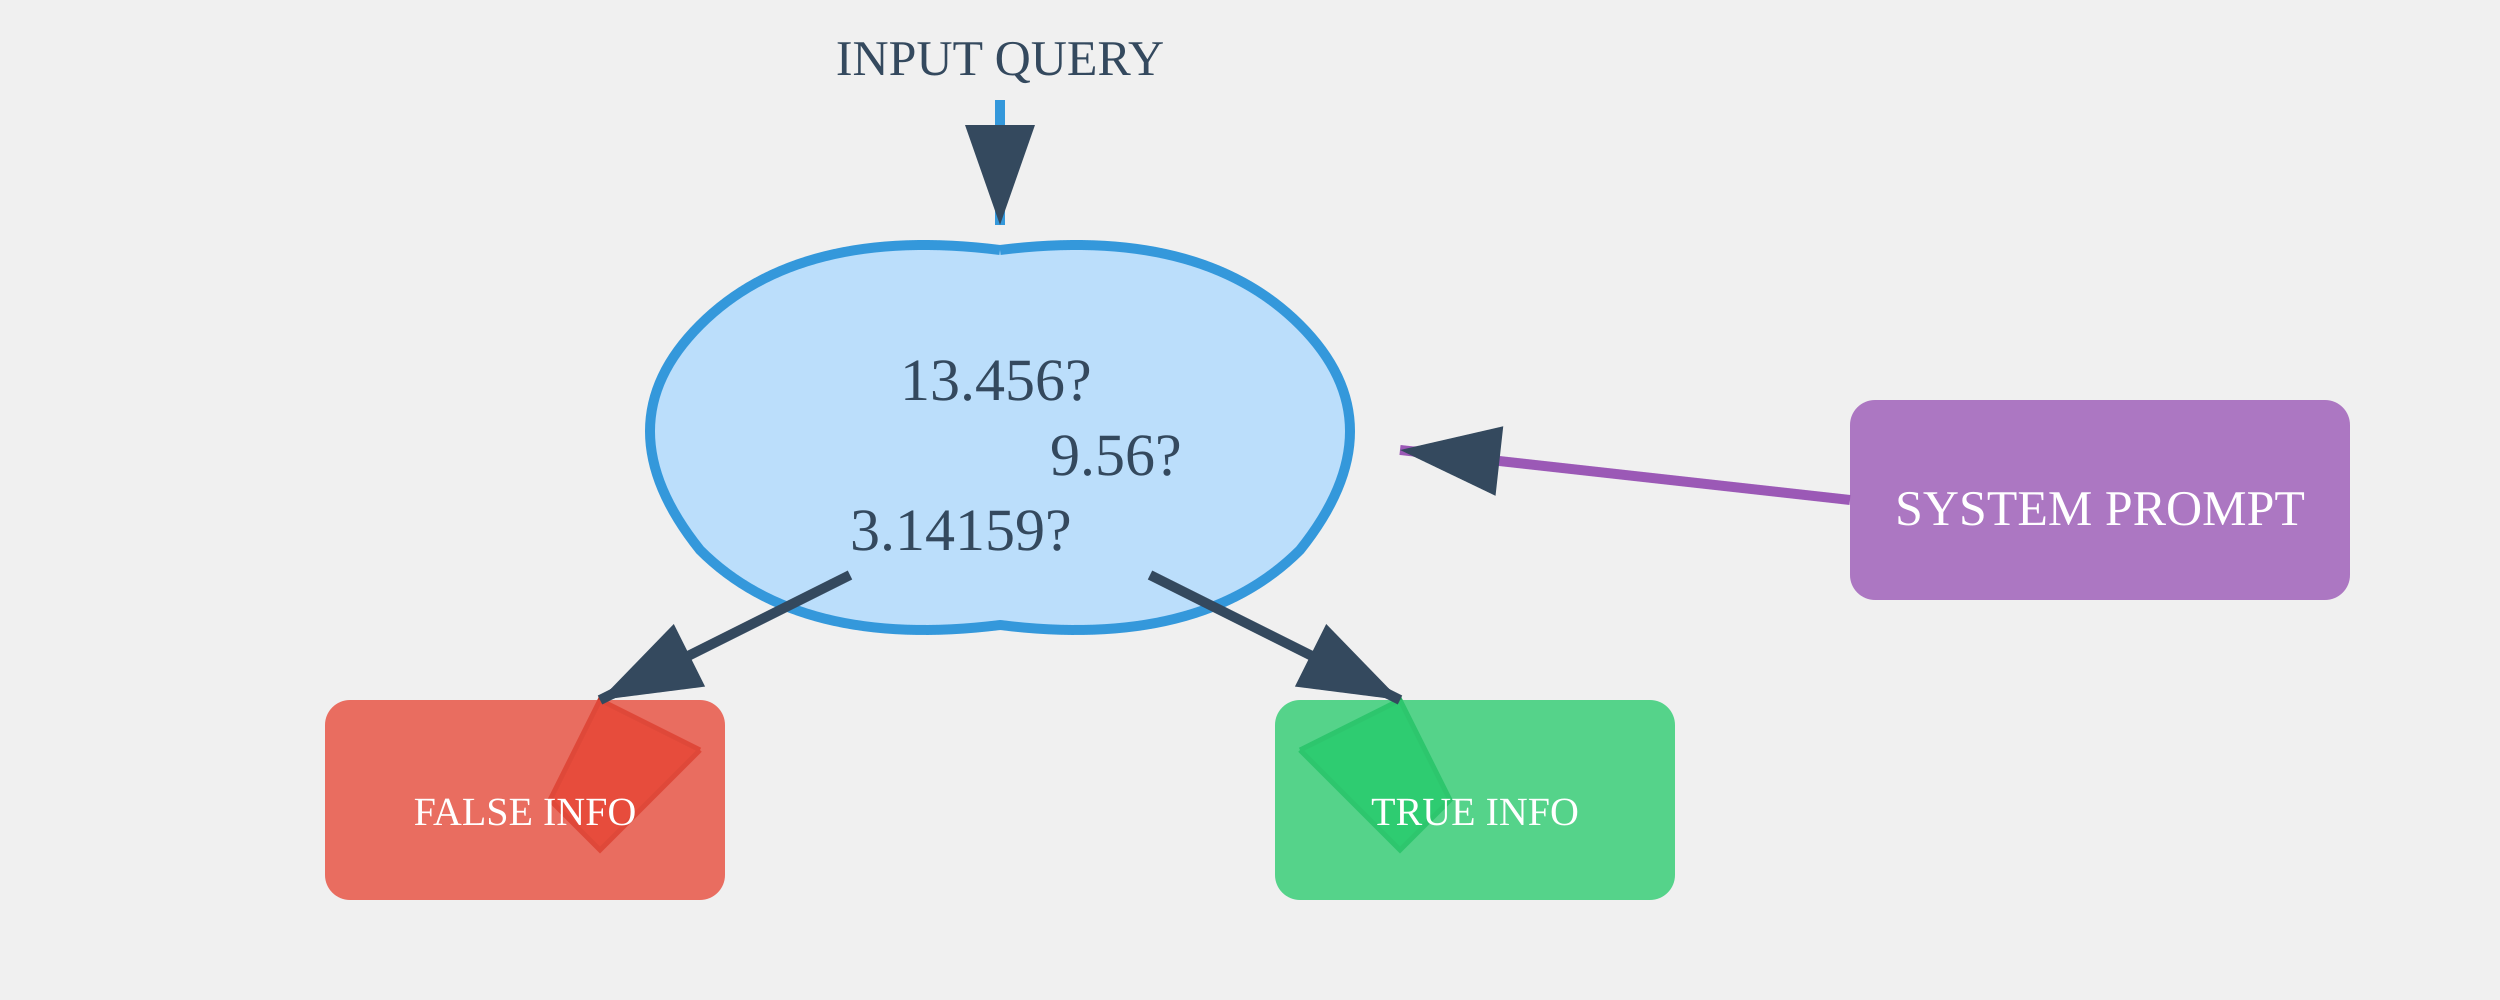
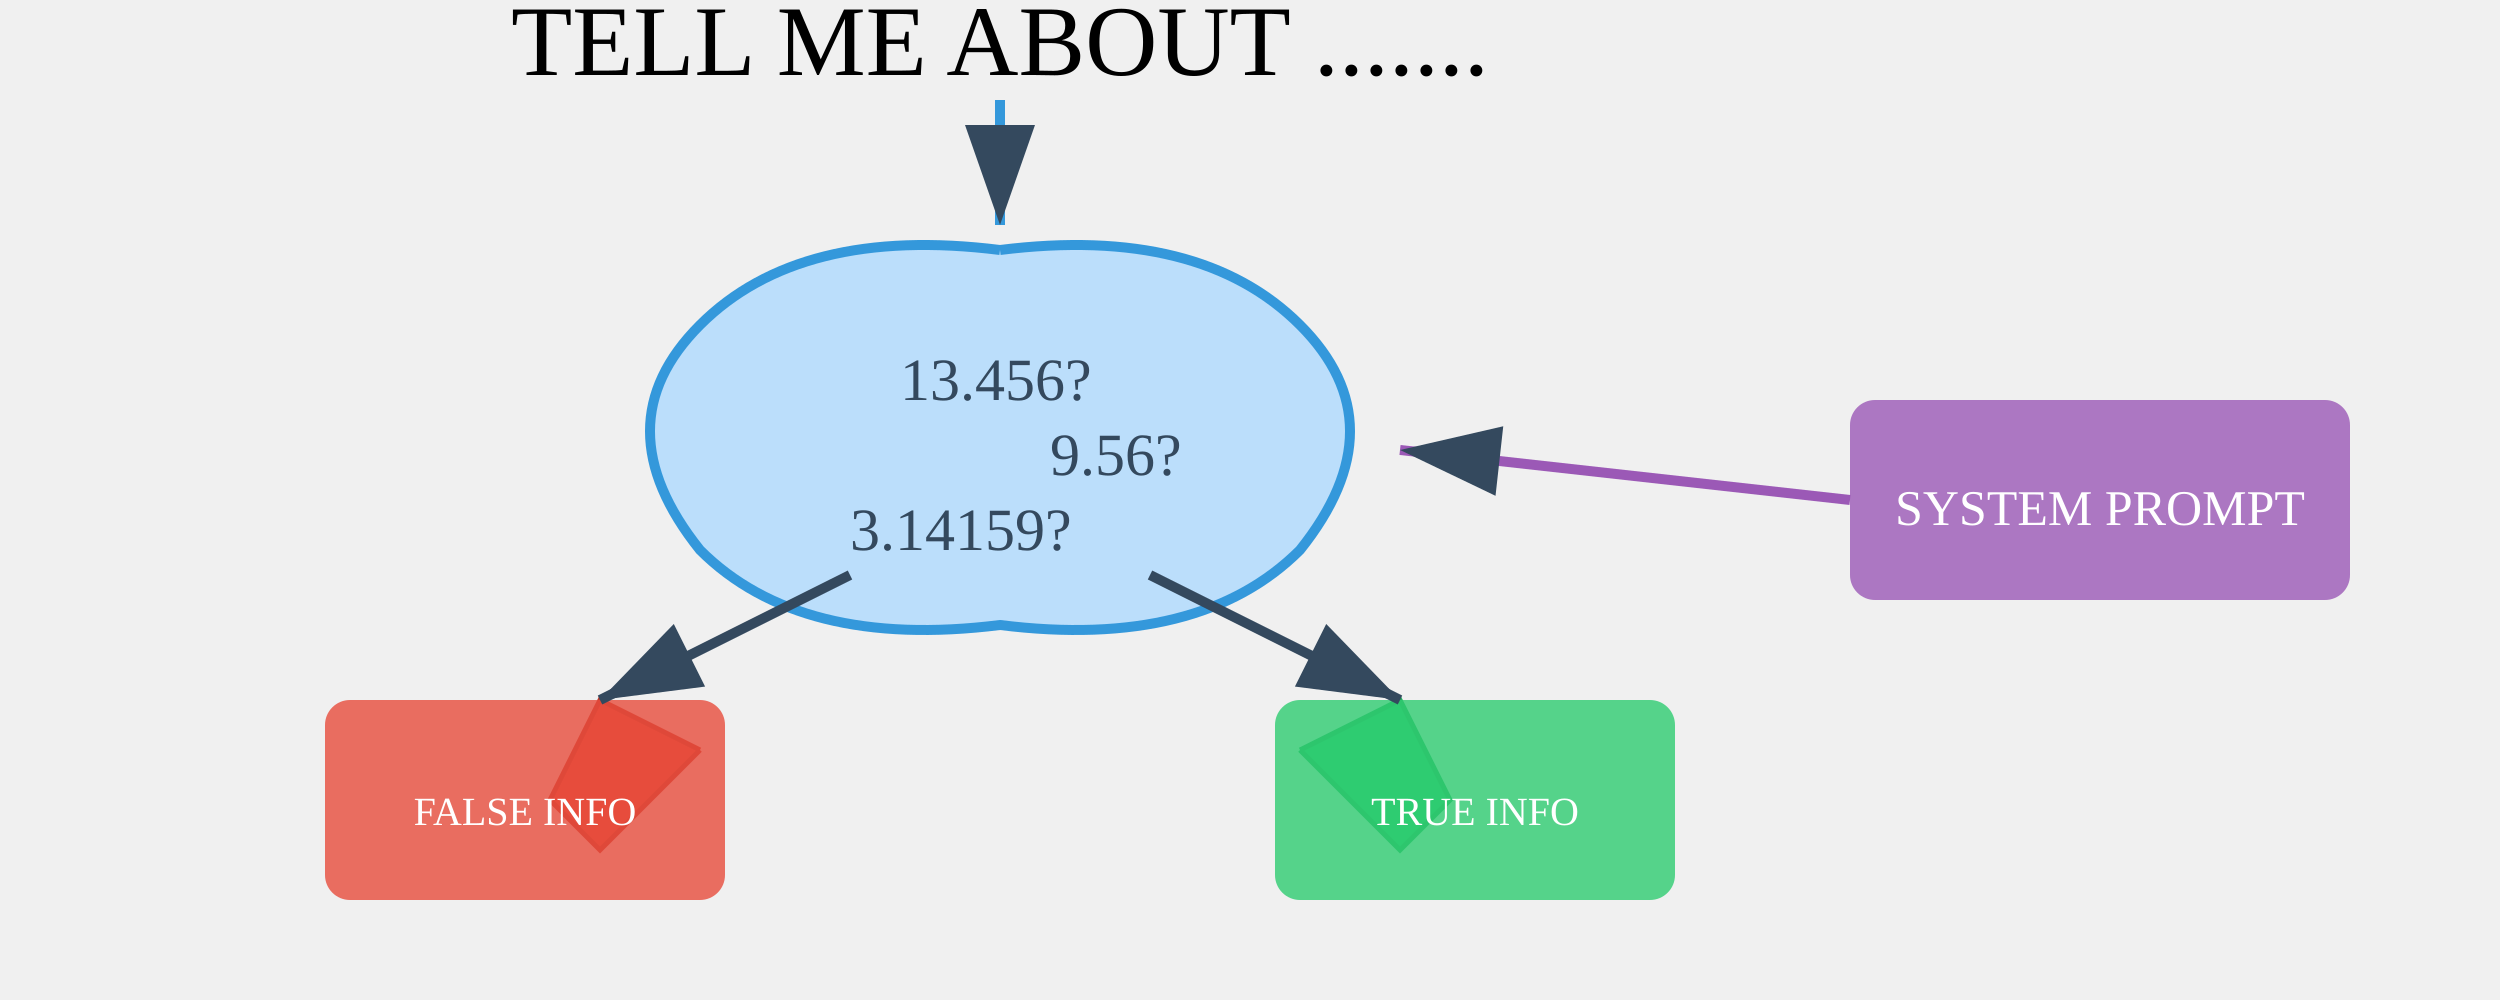
<svg xmlns="http://www.w3.org/2000/svg" viewBox="0 0 500 200" fill="none">
  <defs>
    <marker id="arrowMarker" markerWidth="10" markerHeight="7" refX="10" refY="3.5" orient="auto">
      <polygon points="0 0, 10 3.5, 0 7" fill="#34495e" />
    </marker>
  </defs>
  <path d="M200 50 Q240 45, 260 65 Q280 85, 260 110 Q240 130, 200 125 Q160 130, 140 110 Q120 85, 140 65 Q160 45, 200 50" fill="#BBDEFB" stroke="#3498db" stroke-width="2" />
  <path d="M140 150 L120 140 L110 160 L120 170 L140 150" fill="#e74c3c" stroke="#c0392b" stroke-width="1" />
  <rect x="65" y="140" width="80" height="40" rx="5" fill="#e74c3c" opacity="0.8" />
  <text x="105" y="165" text-anchor="middle" fill="white" font-size="8">FALSE INFO</text>
  <path d="M260 150 L280 140 L290 160 L280 170 L260 150" fill="#2ecc71" stroke="#27ae60" stroke-width="1" />
  <rect x="255" y="140" width="80" height="40" rx="5" fill="#2ecc71" opacity="0.8" />
  <text x="295" y="165" text-anchor="middle" fill="white" font-size="8">TRUE INFO</text>
  <text x="180" y="80" font-size="12" fill="#34495e">13.456?</text>
  <text x="210" y="95" font-size="12" fill="#34495e">9.56?</text>
  <text x="170" y="110" font-size="12" fill="#34495e">3.14159?</text>
  <path d="M200 20 L200 45" stroke="#3498db" stroke-width="2" marker-end="url(#arrowMarker)" />
-   <text x="200" y="15" text-anchor="middle" fill="#34495e" font-size="10">INPUT QUERY</text>
+   <text x="200" y="15" text-anchor="middle" fill="black" font-size="20">TELL ME ABOUT .......</text>
  <path d="M170 115 L120 140" stroke="#34495e" stroke-width="2" marker-end="url(#arrowMarker)" />
  <path d="M230 115 L280 140" stroke="#34495e" stroke-width="2" marker-end="url(#arrowMarker)" />
  <rect x="370" y="80" width="100" height="40" rx="5" fill="#9b59b6" opacity="0.8" />
  <text x="420" y="105" text-anchor="middle" fill="white" font-size="10">SYSTEM PROMPT</text>
  <path d="M370 100 L280 90" stroke="#9b59b6" stroke-width="2" marker-end="url(#arrowMarker)" />
</svg>
